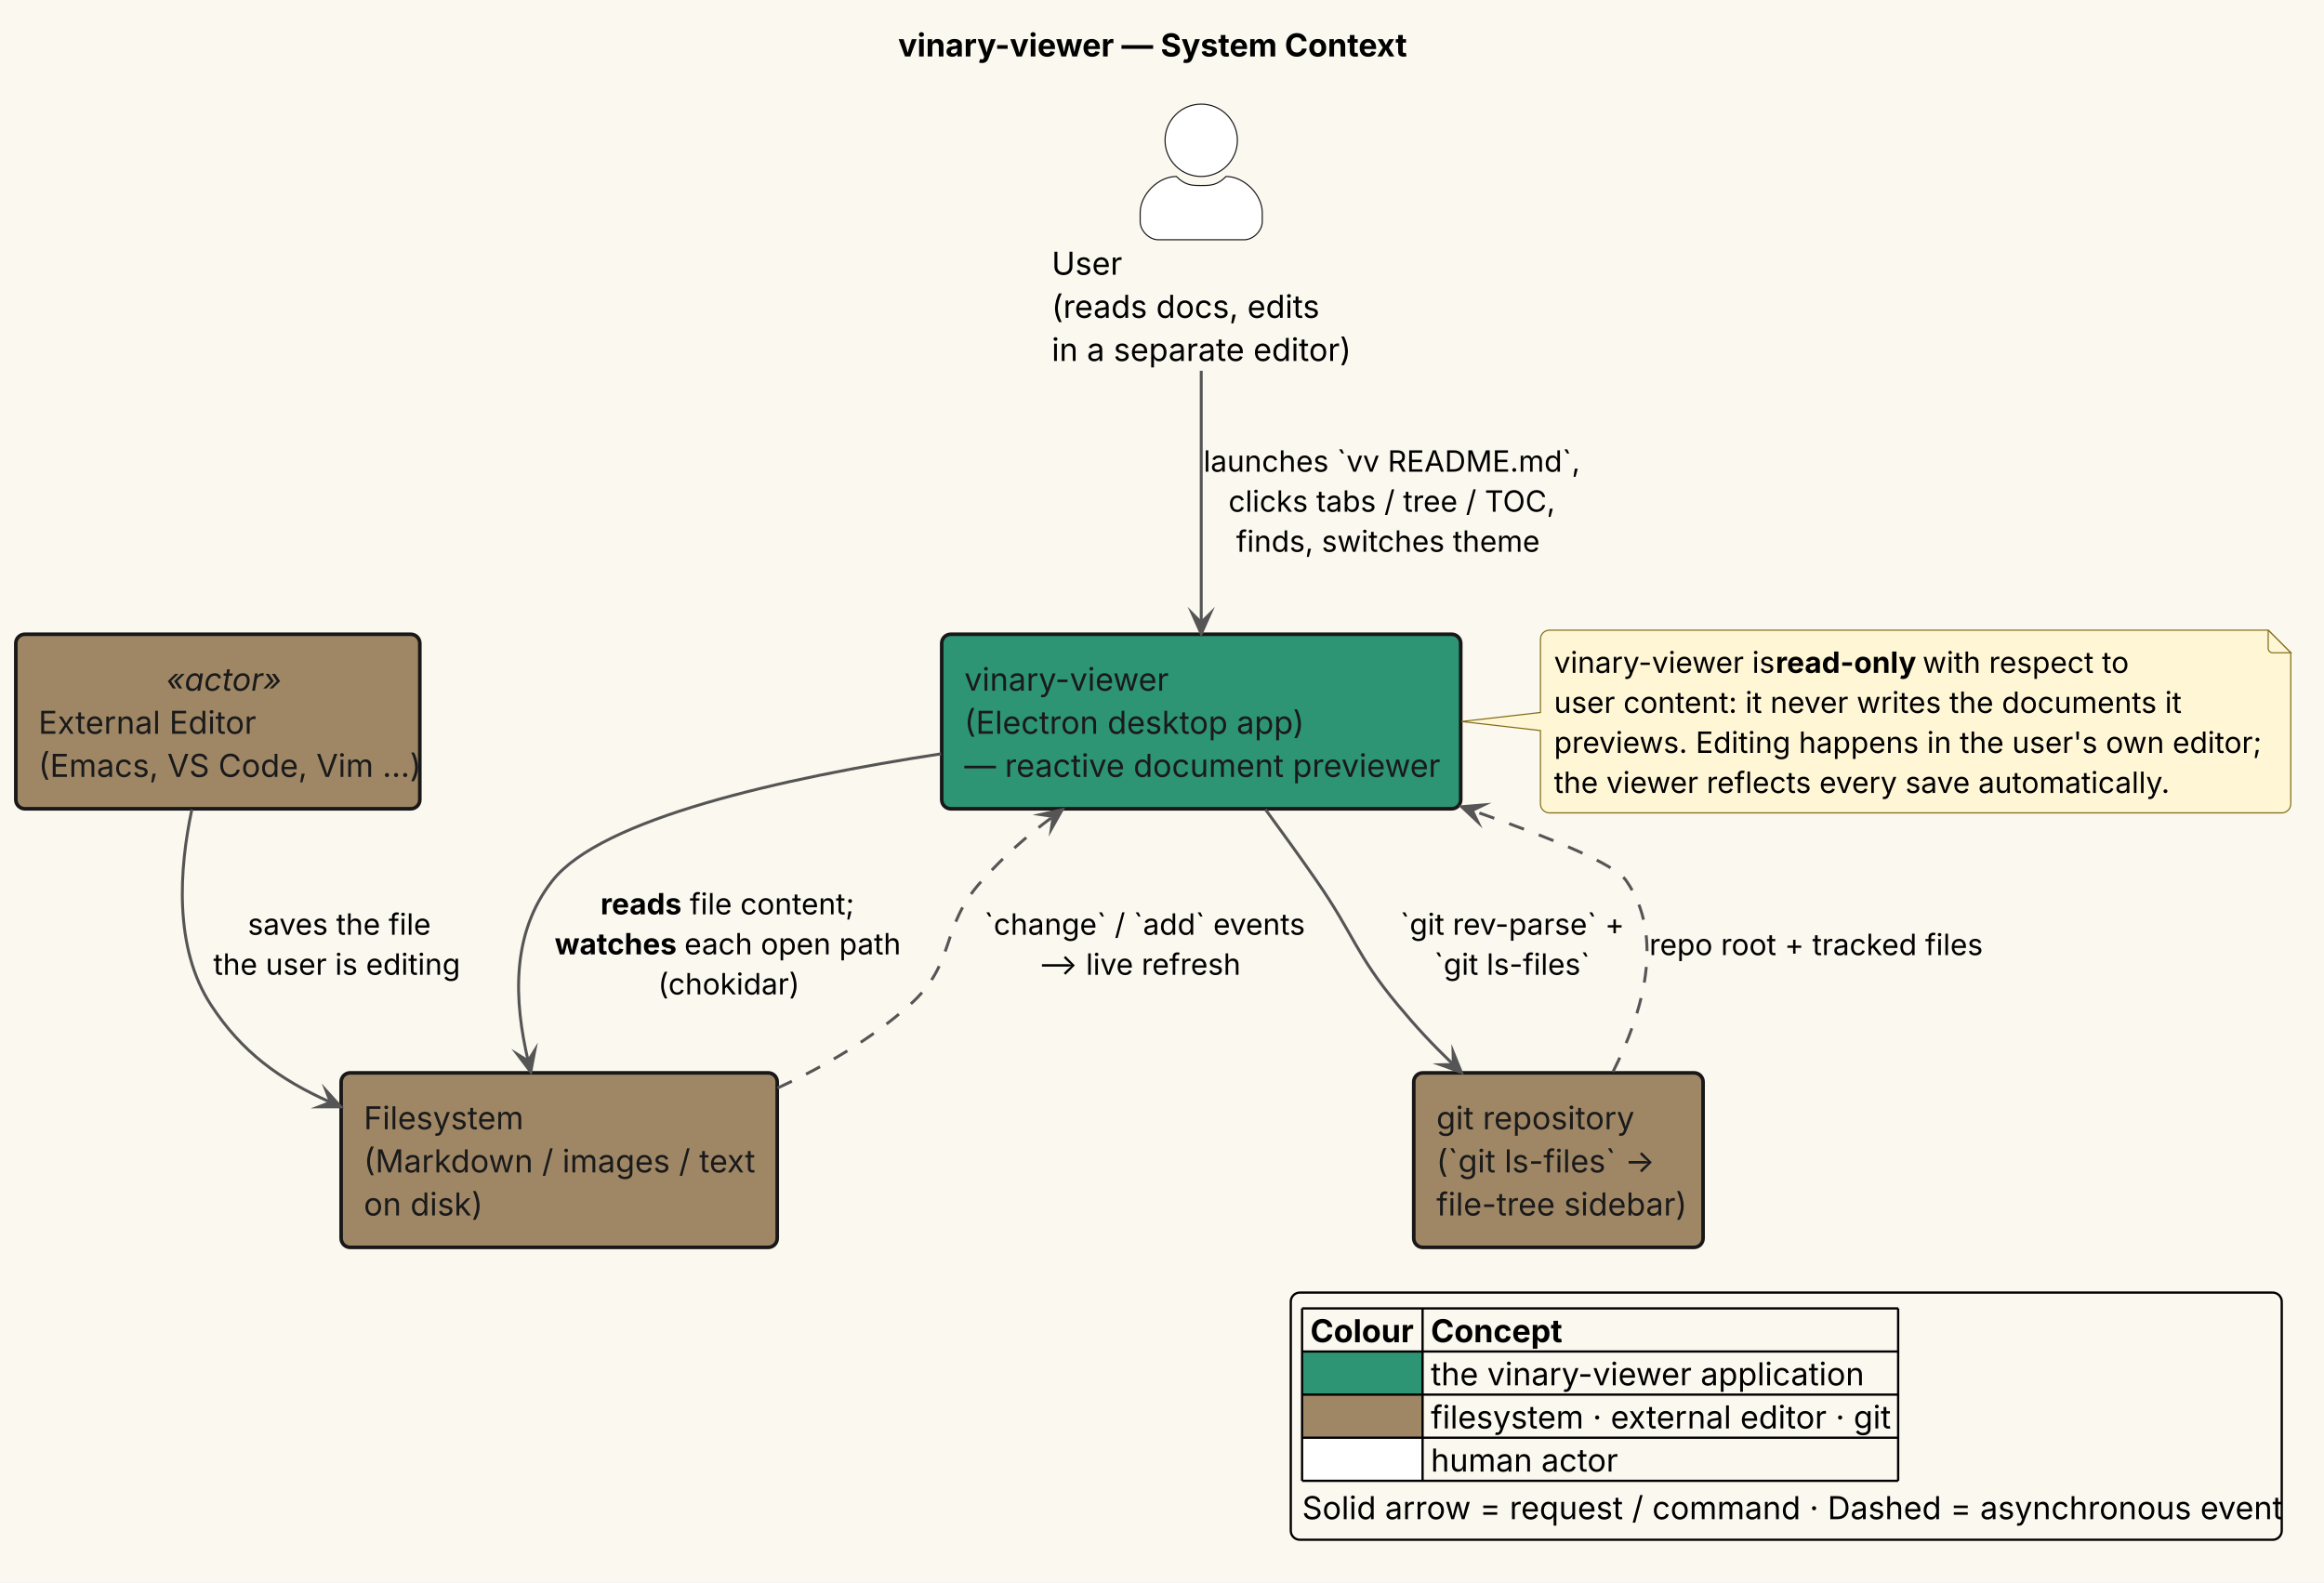
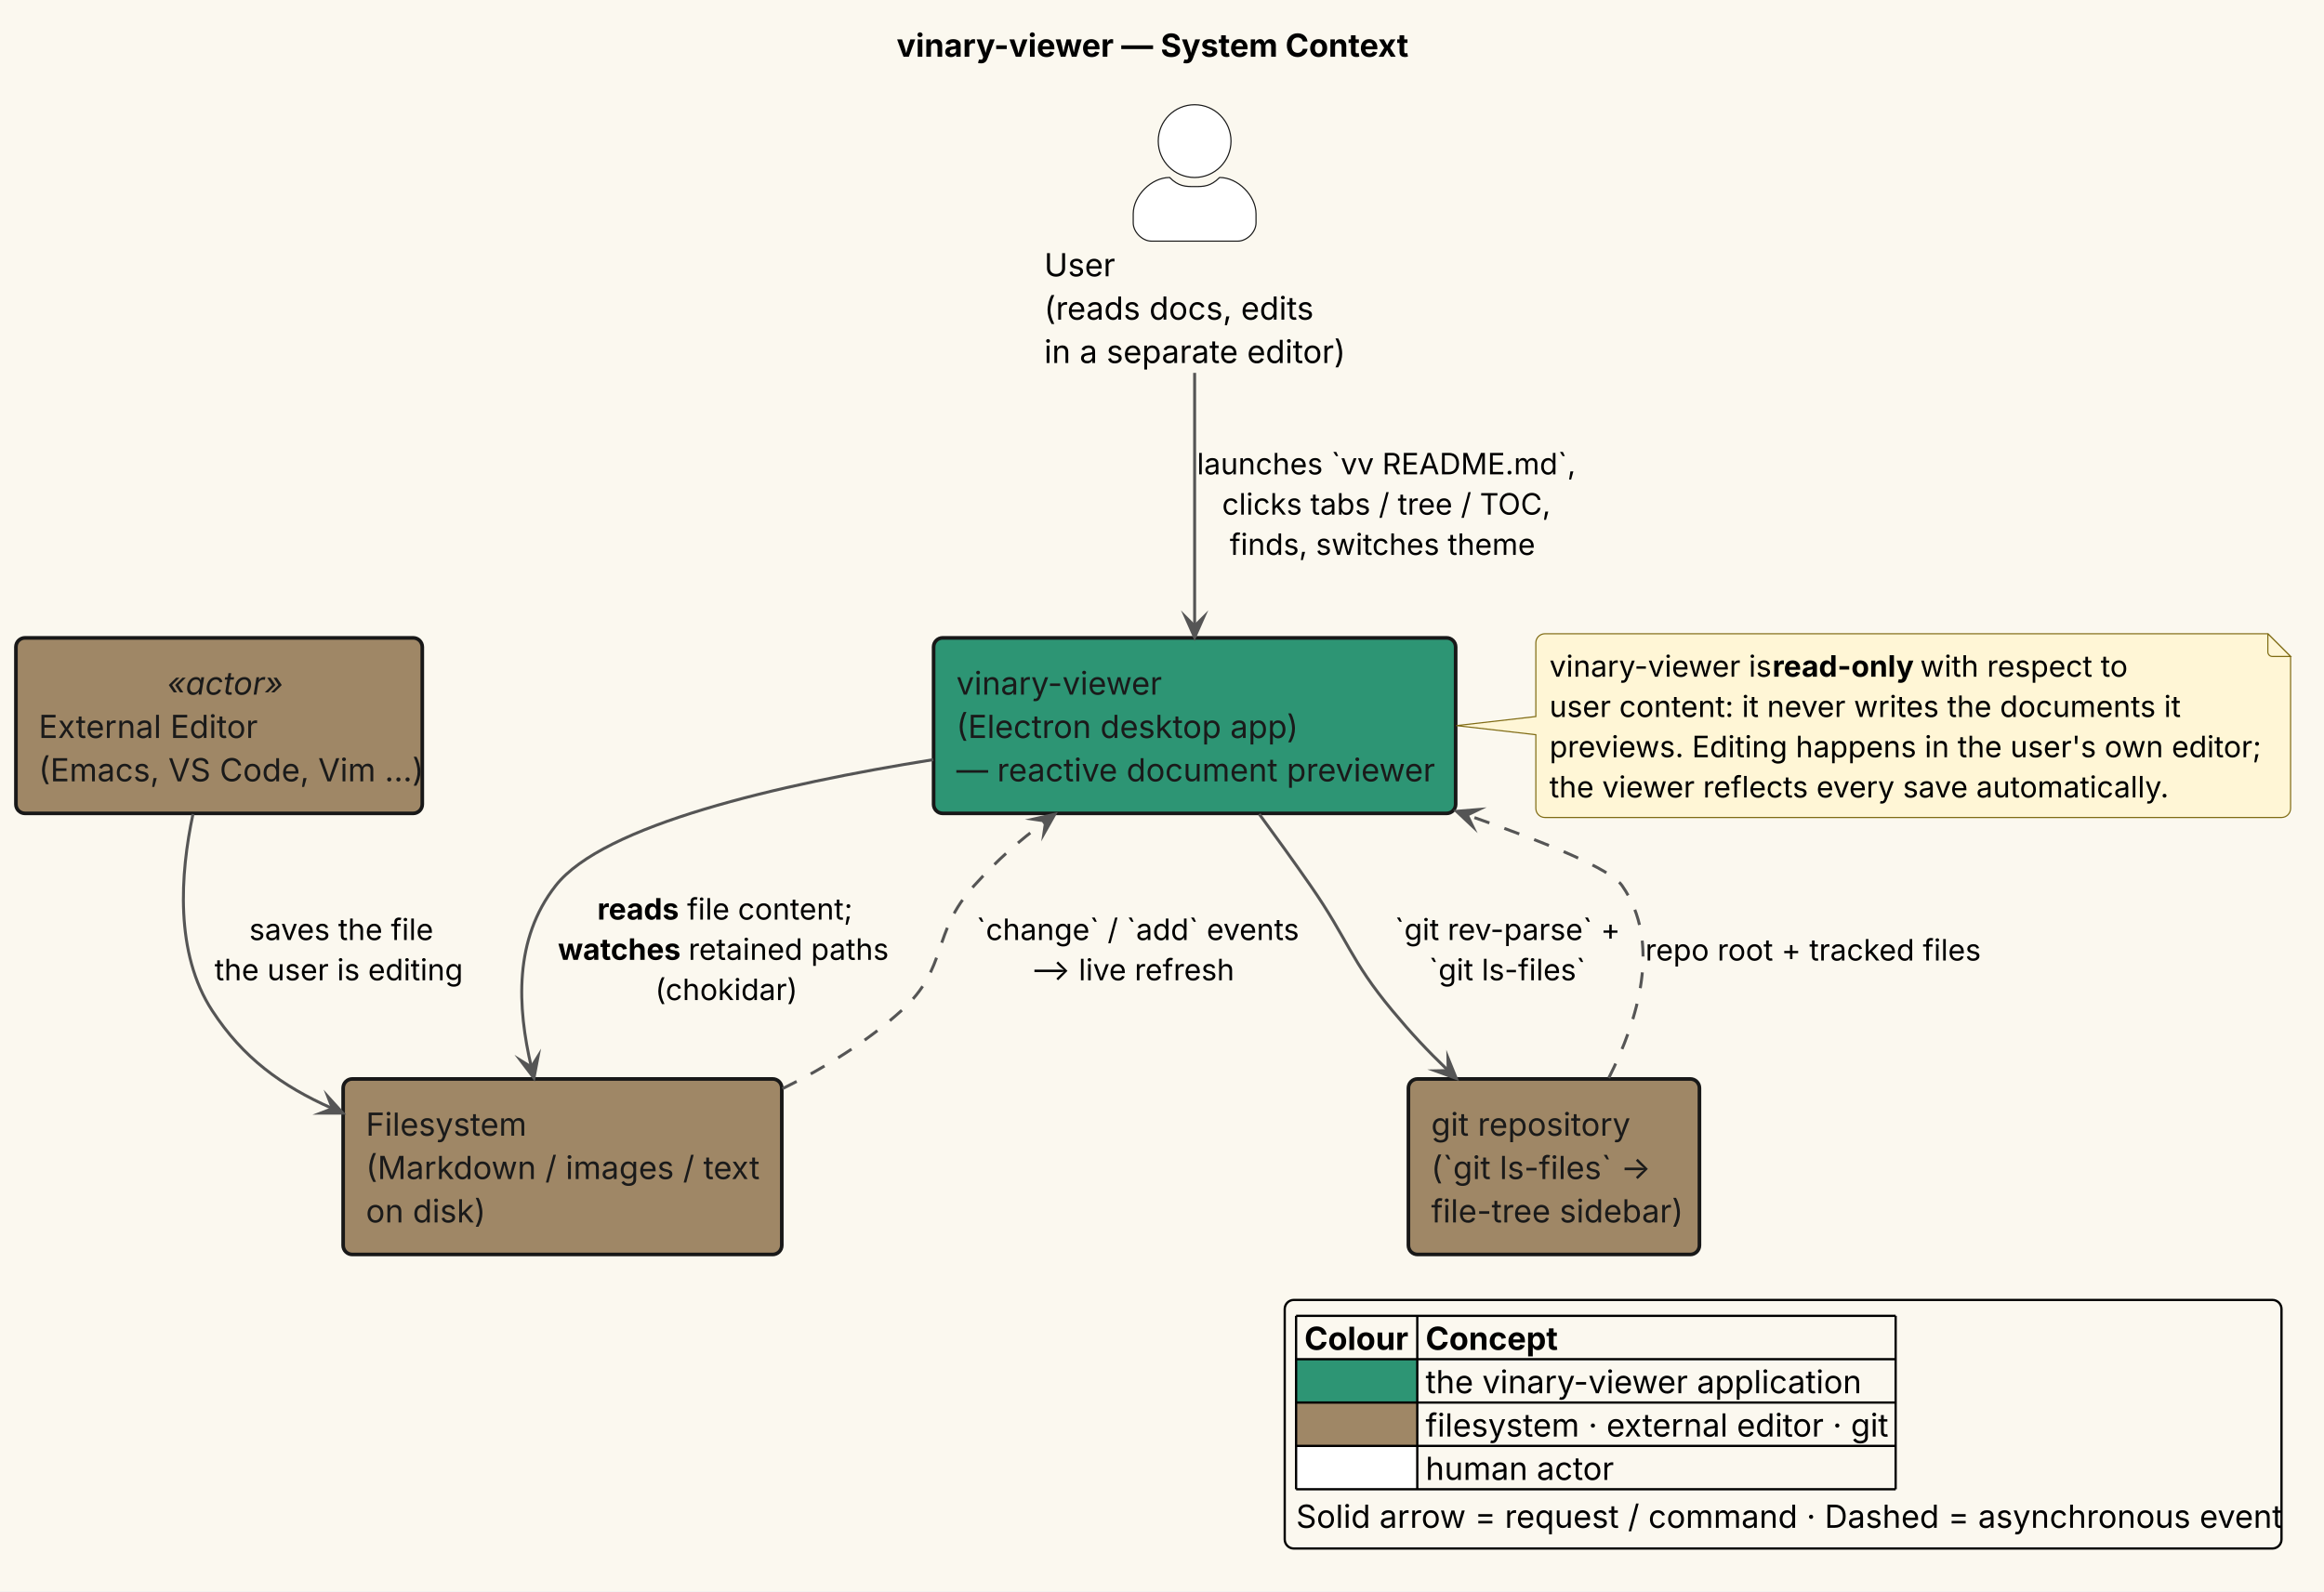
- <svg xmlns="http://www.w3.org/2000/svg" contentStyleType="text/css" data-diagram-type="DESCRIPTION" height="700px" preserveAspectRatio="none" style="width:1028px;height:700px;background:#FBF8EF;" version="1.1" viewBox="0 0 1028 700" width="1028px" zoomAndPan="magnify">
+ <svg xmlns="http://www.w3.org/2000/svg" contentStyleType="text/css" data-diagram-type="DESCRIPTION" height="700px" preserveAspectRatio="none" style="width:1022px;height:700px;background:#FBF8EF;" version="1.1" viewBox="0 0 1022 700" width="1022px" zoomAndPan="magnify">
  <defs />
  <g>
-     <rect fill="#FBF8EF" height="700" style="stroke:none;stroke-width:1;" width="1028" x="0" y="0" />
+     <rect fill="#FBF8EF" height="700" style="stroke:none;stroke-width:1;" width="1022" x="0" y="0" />
    <g class="title" data-source-line="12">
-       <text fill="#000000" font-family="'Inter, Helvetica, sans-serif'" font-size="14" font-weight="700" lengthAdjust="spacing" textLength="226.715" x="397.297" y="24.966">vinary-viewer — System Context</text>
+       <text fill="#000000" font-family="'Inter, Helvetica, sans-serif'" font-size="14" font-weight="700" lengthAdjust="spacing" textLength="226.715" x="394.297" y="24.966">vinary-viewer — System Context</text>
    </g>
    <g class="entity" data-qualified-name="App" data-source-line="22" id="ent0002">
-       <rect fill="#2D9574" height="77.204" rx="4" ry="4" style="stroke:#181818;stroke-width:1.6;" width="229.579" x="416.56" y="280.578" />
-       <text fill="#1A1A1A" font-family="'Inter, Helvetica, sans-serif'" font-size="14" lengthAdjust="spacing" textLength="87.962" x="426.56" y="305.544">vinary-viewer</text>
-       <text fill="#1A1A1A" font-family="'Inter, Helvetica, sans-serif'" font-size="14" lengthAdjust="spacing" textLength="147.545" x="426.56" y="324.612">(Electron desktop app)</text>
-       <text fill="#1A1A1A" font-family="'Inter, Helvetica, sans-serif'" font-size="14" lengthAdjust="spacing" textLength="209.579" x="426.56" y="343.68">— reactive document previewer</text>
+       <rect fill="#2D9574" height="77.204" rx="4" ry="4" style="stroke:#181818;stroke-width:1.6;" width="229.579" x="410.56" y="280.578" />
+       <text fill="#1A1A1A" font-family="'Inter, Helvetica, sans-serif'" font-size="14" lengthAdjust="spacing" textLength="87.962" x="420.56" y="305.544">vinary-viewer</text>
+       <text fill="#1A1A1A" font-family="'Inter, Helvetica, sans-serif'" font-size="14" lengthAdjust="spacing" textLength="147.545" x="420.56" y="324.612">(Electron desktop app)</text>
+       <text fill="#1A1A1A" font-family="'Inter, Helvetica, sans-serif'" font-size="14" lengthAdjust="spacing" textLength="209.579" x="420.56" y="343.68">— reactive document previewer</text>
    </g>
    <g class="entity" data-qualified-name="User" data-source-line="20" id="ent0001">
-       <ellipse cx="531.347" cy="62.068" fill="#FFFFFF" rx="16" ry="16" style="stroke:#181818;stroke-width:0.5;" />
-       <path d="M531.347,82.068 C535.347,82.068 538.347,82.068 542.347,78.068 C550.347,78.068 558.347,86.068 558.347,94.068 L558.347,98.068 C558.347,102.068 554.347,106.068 550.347,106.068 L512.347,106.068 C508.347,106.068 504.347,102.068 504.347,98.068 L504.347,94.068 C504.347,86.068 512.347,78.068 520.347,78.068 C524.347,82.068 527.347,82.068 531.347,82.068" fill="#FFFFFF" style="stroke:#181818;stroke-width:0.5;" />
-       <text fill="#000000" font-family="'Inter, Helvetica, sans-serif'" font-size="14" lengthAdjust="spacing" textLength="30.618" x="465.19" y="121.534">User</text>
-       <text fill="#000000" font-family="'Inter, Helvetica, sans-serif'" font-size="14" lengthAdjust="spacing" textLength="114.464" x="465.19" y="140.602">(reads docs, edits</text>
-       <text fill="#000000" font-family="'Inter, Helvetica, sans-serif'" font-size="14" lengthAdjust="spacing" textLength="132.314" x="465.19" y="159.67">in a separate editor)</text>
+       <ellipse cx="525.347" cy="62.068" fill="#FFFFFF" rx="16" ry="16" style="stroke:#181818;stroke-width:0.5;" />
+       <path d="M525.347,82.068 C529.347,82.068 532.347,82.068 536.347,78.068 C544.347,78.068 552.347,86.068 552.347,94.068 L552.347,98.068 C552.347,102.068 548.347,106.068 544.347,106.068 L506.347,106.068 C502.347,106.068 498.347,102.068 498.347,98.068 L498.347,94.068 C498.347,86.068 506.347,78.068 514.347,78.068 C518.347,82.068 521.347,82.068 525.347,82.068" fill="#FFFFFF" style="stroke:#181818;stroke-width:0.5;" />
+       <text fill="#000000" font-family="'Inter, Helvetica, sans-serif'" font-size="14" lengthAdjust="spacing" textLength="30.618" x="459.19" y="121.534">User</text>
+       <text fill="#000000" font-family="'Inter, Helvetica, sans-serif'" font-size="14" lengthAdjust="spacing" textLength="114.464" x="459.19" y="140.602">(reads docs, edits</text>
+       <text fill="#000000" font-family="'Inter, Helvetica, sans-serif'" font-size="14" lengthAdjust="spacing" textLength="132.314" x="459.19" y="159.67">in a separate editor)</text>
    </g>
    <g class="entity" data-qualified-name="Editor" data-source-line="25" id="ent0003">
      <rect fill="#9F8766" height="77.204" rx="4" ry="4" style="stroke:#181818;stroke-width:1.6;" width="178.703" x="7" y="280.578" />
      <text fill="#1A1A1A" font-family="'Inter, Helvetica, sans-serif'" font-size="14" font-style="italic" lengthAdjust="spacing" textLength="45.752" x="73.476" y="305.544">«actor»</text>
      <text fill="#1A1A1A" font-family="'Inter, Helvetica, sans-serif'" font-size="14" lengthAdjust="spacing" textLength="96.992" x="17" y="324.612">External Editor</text>
      <text fill="#1A1A1A" font-family="'Inter, Helvetica, sans-serif'" font-size="14" lengthAdjust="spacing" textLength="158.703" x="17" y="343.68">(Emacs, VS Code, Vim …)</text>
    </g>
    <g class="entity" data-qualified-name="FS" data-source-line="26" id="ent0004">
      <rect fill="#9F8766" height="77.204" rx="4" ry="4" style="stroke:#181818;stroke-width:1.6;" width="192.899" x="150.9" y="474.598" />
      <text fill="#1A1A1A" font-family="'Inter, Helvetica, sans-serif'" font-size="14" lengthAdjust="spacing" textLength="68.978" x="160.9" y="499.564">Filesystem</text>
      <text fill="#1A1A1A" font-family="'Inter, Helvetica, sans-serif'" font-size="14" lengthAdjust="spacing" textLength="172.899" x="160.9" y="518.632">(Markdown / images / text</text>
      <text fill="#1A1A1A" font-family="'Inter, Helvetica, sans-serif'" font-size="14" lengthAdjust="spacing" textLength="51.366" x="160.9" y="537.7">on disk)</text>
    </g>
    <g class="entity" data-qualified-name="Git" data-source-line="27" id="ent0005">
-       <rect fill="#9F8766" height="77.204" rx="4" ry="4" style="stroke:#181818;stroke-width:1.6;" width="127.982" x="625.36" y="474.598" />
-       <text fill="#1A1A1A" font-family="'Inter, Helvetica, sans-serif'" font-size="14" lengthAdjust="spacing" textLength="88.438" x="635.36" y="499.564">git repository</text>
-       <text fill="#1A1A1A" font-family="'Inter, Helvetica, sans-serif'" font-size="14" lengthAdjust="spacing" textLength="89.822" x="635.36" y="518.632">(`git ls-files` →</text>
-       <text fill="#1A1A1A" font-family="'Inter, Helvetica, sans-serif'" font-size="14" lengthAdjust="spacing" textLength="107.982" x="635.36" y="537.7">file-tree sidebar)</text>
+       <rect fill="#9F8766" height="77.204" rx="4" ry="4" style="stroke:#181818;stroke-width:1.6;" width="127.982" x="619.36" y="474.598" />
+       <text fill="#1A1A1A" font-family="'Inter, Helvetica, sans-serif'" font-size="14" lengthAdjust="spacing" textLength="88.438" x="629.36" y="499.564">git repository</text>
+       <text fill="#1A1A1A" font-family="'Inter, Helvetica, sans-serif'" font-size="14" lengthAdjust="spacing" textLength="89.822" x="629.36" y="518.632">(`git ls-files` →</text>
+       <text fill="#1A1A1A" font-family="'Inter, Helvetica, sans-serif'" font-size="14" lengthAdjust="spacing" textLength="107.982" x="629.36" y="537.7">file-tree sidebar)</text>
    </g>
    <g class="entity" data-qualified-name="GMN12" data-source-line="37" id="ent0013">
-       <path d="M681.4,282.768 L681.4,315.178 L646.46,319.178 L681.4,323.178 L681.4,355.592 A4,4 0 0 0 685.4,359.592 L1009.308,359.592 A4,4 0 0 0 1013.308,355.592 L1013.308,288.768 L1003.308,278.768 L685.4,278.768 A4,4 0 0 0 681.4,282.768" fill="#FFF6D6" style="stroke:#7F6B14;stroke-width:0.5;" />
-       <path d="M1003.308,278.768 L1003.308,286.768 A2,2 0 0 0 1005.308,288.768 L1013.308,288.768 L1003.308,278.768" fill="#FFF6D6" style="stroke:#7F6B14;stroke-width:0.5;" />
-       <text fill="#000000" font-family="'Inter, Helvetica, sans-serif'" font-size="13" lengthAdjust="spacing" textLength="94.64" x="687.4" y="297.665">vinary-viewer is</text>
-       <text fill="#000000" font-family="'Inter, Helvetica, sans-serif'" font-size="13" font-weight="700" lengthAdjust="spacing" textLength="61.607" x="785.42" y="297.665">read-only</text>
-       <text fill="#000000" font-family="'Inter, Helvetica, sans-serif'" font-size="13" lengthAdjust="spacing" textLength="90.805" x="850.407" y="297.665">with respect to</text>
-       <text fill="#000000" font-family="'Inter, Helvetica, sans-serif'" font-size="13" lengthAdjust="spacing" textLength="277.589" x="687.4" y="315.371">user content: it never writes the documents it</text>
-       <text fill="#000000" font-family="'Inter, Helvetica, sans-serif'" font-size="13" lengthAdjust="spacing" textLength="310.908" x="687.4" y="333.077">previews. Editing happens in the user's own editor;</text>
-       <text fill="#000000" font-family="'Inter, Helvetica, sans-serif'" font-size="13" lengthAdjust="spacing" textLength="268.645" x="687.4" y="350.783">the viewer reflects every save automatically.</text>
+       <path d="M675.4,282.768 L675.4,315.178 L640.46,319.178 L675.4,323.178 L675.4,355.592 A4,4 0 0 0 679.4,359.592 L1003.308,359.592 A4,4 0 0 0 1007.308,355.592 L1007.308,288.768 L997.308,278.768 L679.4,278.768 A4,4 0 0 0 675.4,282.768" fill="#FFF6D6" style="stroke:#7F6B14;stroke-width:0.5;" />
+       <path d="M997.308,278.768 L997.308,286.768 A2,2 0 0 0 999.308,288.768 L1007.308,288.768 L997.308,278.768" fill="#FFF6D6" style="stroke:#7F6B14;stroke-width:0.5;" />
+       <text fill="#000000" font-family="'Inter, Helvetica, sans-serif'" font-size="13" lengthAdjust="spacing" textLength="94.64" x="681.4" y="297.665">vinary-viewer is</text>
+       <text fill="#000000" font-family="'Inter, Helvetica, sans-serif'" font-size="13" font-weight="700" lengthAdjust="spacing" textLength="61.607" x="779.42" y="297.665">read-only</text>
+       <text fill="#000000" font-family="'Inter, Helvetica, sans-serif'" font-size="13" lengthAdjust="spacing" textLength="90.805" x="844.407" y="297.665">with respect to</text>
+       <text fill="#000000" font-family="'Inter, Helvetica, sans-serif'" font-size="13" lengthAdjust="spacing" textLength="277.589" x="681.4" y="315.371">user content: it never writes the documents it</text>
+       <text fill="#000000" font-family="'Inter, Helvetica, sans-serif'" font-size="13" lengthAdjust="spacing" textLength="310.908" x="681.4" y="333.077">previews. Editing happens in the user's own editor;</text>
+       <text fill="#000000" font-family="'Inter, Helvetica, sans-serif'" font-size="13" lengthAdjust="spacing" textLength="268.645" x="681.4" y="350.783">the viewer reflects every save automatically.</text>
    </g>
    <g class="link" data-entity-1="ent0001" data-entity-2="ent0002" data-link-type="dependency" data-source-line="29" id="lnk6">
-       <path d="M531.35,164.018 C531.35,201.128 531.35,243.098 531.35,275.378" fill="none" id="User-to-App" style="stroke:#555555;stroke-width:1.3;" />
-       <polygon fill="#555555" points="531.35,280.378,535.35,271.378,531.35,275.378,527.35,271.378,531.35,280.378" style="stroke:#555555;stroke-width:1.3;stroke-linejoin:miter;stroke-miterlimit:10;" />
-       <text fill="#000000" font-family="'Inter, Helvetica, sans-serif'" font-size="13" lengthAdjust="spacing" textLength="161.07" x="532.35" y="208.665">launches `vv README.md`,</text>
-       <text fill="#000000" font-family="'Inter, Helvetica, sans-serif'" font-size="13" lengthAdjust="spacing" textLength="138.944" x="543.413" y="226.371">clicks tabs / tree / TOC,</text>
-       <text fill="#000000" font-family="'Inter, Helvetica, sans-serif'" font-size="13" lengthAdjust="spacing" textLength="132.197" x="546.787" y="244.077">finds, switches theme</text>
+       <path d="M525.35,164.018 C525.35,201.128 525.35,243.098 525.35,275.378" fill="none" id="User-to-App" style="stroke:#555555;stroke-width:1.3;" />
+       <polygon fill="#555555" points="525.35,280.378,529.35,271.378,525.35,275.378,521.35,271.378,525.35,280.378" style="stroke:#555555;stroke-width:1.3;stroke-linejoin:miter;stroke-miterlimit:10;" />
+       <text fill="#000000" font-family="'Inter, Helvetica, sans-serif'" font-size="13" lengthAdjust="spacing" textLength="161.07" x="526.35" y="208.665">launches `vv README.md`,</text>
+       <text fill="#000000" font-family="'Inter, Helvetica, sans-serif'" font-size="13" lengthAdjust="spacing" textLength="138.944" x="537.413" y="226.371">clicks tabs / tree / TOC,</text>
+       <text fill="#000000" font-family="'Inter, Helvetica, sans-serif'" font-size="13" lengthAdjust="spacing" textLength="132.197" x="540.787" y="244.077">finds, switches theme</text>
    </g>
    <g class="link" data-entity-1="ent0003" data-entity-2="ent0004" data-link-type="dependency" data-source-line="30" id="lnk7">
      <path d="M84.87,358.068 C79.26,384.438 76.81,419.268 93.35,444.598 C106.84,465.248 123.639,477.613 146.209,487.613" fill="none" id="Editor-to-FS" style="stroke:#555555;stroke-width:1.3;" />
      <polygon fill="#555555" points="150.78,489.638,144.172,482.335,146.209,487.613,140.931,489.649,150.78,489.638" style="stroke:#555555;stroke-width:1.3;stroke-linejoin:miter;stroke-miterlimit:10;" />
      <text fill="#000000" font-family="'Inter, Helvetica, sans-serif'" font-size="13" lengthAdjust="spacing" textLength="79.014" x="109.593" y="413.495">saves the file</text>
      <text fill="#000000" font-family="'Inter, Helvetica, sans-serif'" font-size="13" lengthAdjust="spacing" textLength="109.499" x="94.35" y="431.201">the user is editing</text>
    </g>
    <g class="link" data-entity-1="ent0002" data-entity-2="ent0004" data-link-type="dependency" data-source-line="31" id="lnk8">
-       <path d="M416.27,333.468 C346.15,344.188 265.99,362.098 244.35,389.598 C225.85,413.098 227.418,442.87 233.628,469.33" fill="none" id="App-to-FS" style="stroke:#555555;stroke-width:1.3;" />
-       <polygon fill="#555555" points="234.77,474.198,236.608,464.522,233.628,469.33,228.819,466.35,234.77,474.198" style="stroke:#555555;stroke-width:1.3;stroke-linejoin:miter;stroke-miterlimit:10;" />
-       <text fill="#000000" font-family="'Inter, Helvetica, sans-serif'" font-size="13" font-weight="700" lengthAdjust="spacing" textLength="36.101" x="265.617" y="404.495">reads</text>
-       <text fill="#000000" font-family="'Inter, Helvetica, sans-serif'" font-size="13" lengthAdjust="spacing" textLength="72.267" x="305.098" y="404.495">file content;</text>
+       <path d="M410.38,334.148 C342.26,345.048 265.26,362.888 244.35,389.598 C225.91,413.148 227.469,442.91 233.669,469.36" fill="none" id="App-to-FS" style="stroke:#555555;stroke-width:1.3;" />
+       <polygon fill="#555555" points="234.81,474.228,236.65,464.553,233.669,469.36,228.862,466.378,234.81,474.228" style="stroke:#555555;stroke-width:1.3;stroke-linejoin:miter;stroke-miterlimit:10;" />
+       <text fill="#000000" font-family="'Inter, Helvetica, sans-serif'" font-size="13" font-weight="700" lengthAdjust="spacing" textLength="36.101" x="262.679" y="404.495">reads</text>
+       <text fill="#000000" font-family="'Inter, Helvetica, sans-serif'" font-size="13" lengthAdjust="spacing" textLength="72.267" x="302.16" y="404.495">file content;</text>
      <text fill="#000000" font-family="'Inter, Helvetica, sans-serif'" font-size="13" font-weight="700" lengthAdjust="spacing" textLength="54.002" x="245.35" y="422.201">watches</text>
-       <text fill="#000000" font-family="'Inter, Helvetica, sans-serif'" font-size="13" lengthAdjust="spacing" textLength="94.9" x="302.732" y="422.201">each open path</text>
-       <text fill="#000000" font-family="'Inter, Helvetica, sans-serif'" font-size="13" lengthAdjust="spacing" textLength="60.892" x="291.045" y="439.907">(chokidar)</text>
+       <text fill="#000000" font-family="'Inter, Helvetica, sans-serif'" font-size="13" lengthAdjust="spacing" textLength="89.024" x="302.732" y="422.201">retained paths</text>
+       <text fill="#000000" font-family="'Inter, Helvetica, sans-serif'" font-size="13" lengthAdjust="spacing" textLength="60.892" x="288.107" y="439.907">(chokidar)</text>
    </g>
    <g class="link" data-entity-1="ent0004" data-entity-2="ent0002" data-link-type="dependency" data-source-line="32" id="lnk9">
-       <path d="M343.96,481.318 C364.72,471.738 385.47,459.628 402.35,444.598 C423.47,425.788 415.32,410.508 434.35,389.598 C444.73,378.188 453.279,370.523 465.858,361.163" fill="none" id="FS-to-App" style="stroke:#555555;stroke-width:1.3;stroke-dasharray:7,7;" />
-       <polygon fill="#555555" points="469.87,358.178,460.262,360.341,465.858,361.163,465.037,366.76,469.87,358.178" style="stroke:#555555;stroke-width:1.3;stroke-linejoin:miter;stroke-miterlimit:10;" />
-       <text fill="#000000" font-family="'Inter, Helvetica, sans-serif'" font-size="13" lengthAdjust="spacing" textLength="138.021" x="435.35" y="413.495">`change` / `add` events</text>
-       <text fill="#000000" font-family="'Inter, Helvetica, sans-serif'" font-size="13" lengthAdjust="spacing" textLength="90.176" x="459.273" y="431.201">⟶ live refresh</text>
+       <path d="M344.11,478.878 C362.75,469.658 381.18,458.308 396.35,444.598 C417.33,425.628 409.32,410.508 428.35,389.598 C438.73,378.188 447.279,370.523 459.858,361.163" fill="none" id="FS-to-App" style="stroke:#555555;stroke-width:1.3;stroke-dasharray:7,7;" />
+       <polygon fill="#555555" points="463.87,358.178,454.262,360.341,459.858,361.163,459.037,366.76,463.87,358.178" style="stroke:#555555;stroke-width:1.3;stroke-linejoin:miter;stroke-miterlimit:10;" />
+       <text fill="#000000" font-family="'Inter, Helvetica, sans-serif'" font-size="13" lengthAdjust="spacing" textLength="138.021" x="429.35" y="413.495">`change` / `add` events</text>
+       <text fill="#000000" font-family="'Inter, Helvetica, sans-serif'" font-size="13" lengthAdjust="spacing" textLength="90.176" x="453.273" y="431.201">⟶ live refresh</text>
    </g>
    <g class="link" data-entity-1="ent0002" data-entity-2="ent0005" data-link-type="dependency" data-source-line="33" id="lnk10">
-       <path d="M559.78,358.098 C567.24,368.258 575.19,379.278 582.35,389.598 C599.01,413.598 599.65,422.148 618.35,444.598 C626.85,454.788 633.162,461.576 642.842,470.916" fill="none" id="App-to-Git" style="stroke:#555555;stroke-width:1.3;" />
-       <polygon fill="#555555" points="646.44,474.388,642.741,465.26,642.842,470.916,637.186,471.017,646.44,474.388" style="stroke:#555555;stroke-width:1.3;stroke-linejoin:miter;stroke-miterlimit:10;" />
-       <text fill="#000000" font-family="'Inter, Helvetica, sans-serif'" font-size="13" lengthAdjust="spacing" textLength="95.251" x="619.35" y="413.495">`git rev-parse` +</text>
-       <text fill="#000000" font-family="'Inter, Helvetica, sans-serif'" font-size="13" lengthAdjust="spacing" textLength="65.234" x="634.359" y="431.201">`git ls-files`</text>
+       <path d="M553.78,358.098 C561.24,368.258 569.19,379.278 576.35,389.598 C593.01,413.598 593.65,422.148 612.35,444.598 C620.85,454.788 627.162,461.576 636.842,470.916" fill="none" id="App-to-Git" style="stroke:#555555;stroke-width:1.3;" />
+       <polygon fill="#555555" points="640.44,474.388,636.741,465.26,636.842,470.916,631.186,471.017,640.44,474.388" style="stroke:#555555;stroke-width:1.3;stroke-linejoin:miter;stroke-miterlimit:10;" />
+       <text fill="#000000" font-family="'Inter, Helvetica, sans-serif'" font-size="13" lengthAdjust="spacing" textLength="95.251" x="613.35" y="413.495">`git rev-parse` +</text>
+       <text fill="#000000" font-family="'Inter, Helvetica, sans-serif'" font-size="13" lengthAdjust="spacing" textLength="65.234" x="628.359" y="431.201">`git ls-files`</text>
    </g>
    <g class="link" data-entity-1="ent0005" data-entity-2="ent0002" data-link-type="dependency" data-source-line="34" id="lnk11">
-       <path d="M713.48,474.158 C726.5,448.338 736.7,414.498 719.35,389.598 C714.21,382.208 687.21,371.099 651.25,358.519" fill="none" id="Git-to-App" style="stroke:#555555;stroke-width:1.3;stroke-dasharray:7,7;" />
-       <polygon fill="#555555" points="646.53,356.868,653.704,363.615,651.25,358.519,656.346,356.064,646.53,356.868" style="stroke:#555555;stroke-width:1.3;stroke-linejoin:miter;stroke-miterlimit:10;" />
-       <text fill="#000000" font-family="'Inter, Helvetica, sans-serif'" font-size="13" lengthAdjust="spacing" textLength="145.912" x="729.55" y="422.495">repo root + tracked files</text>
+       <path d="M707.48,474.158 C720.5,448.338 730.7,414.498 713.35,389.598 C708.21,382.208 681.21,371.099 645.25,358.519" fill="none" id="Git-to-App" style="stroke:#555555;stroke-width:1.3;stroke-dasharray:7,7;" />
+       <polygon fill="#555555" points="640.53,356.868,647.704,363.615,645.25,358.519,650.346,356.064,640.53,356.868" style="stroke:#555555;stroke-width:1.3;stroke-linejoin:miter;stroke-miterlimit:10;" />
+       <text fill="#000000" font-family="'Inter, Helvetica, sans-serif'" font-size="13" lengthAdjust="spacing" textLength="145.912" x="723.55" y="422.495">repo root + tracked files</text>
    </g>
    <g class="legend" data-source-line="43">
-       <rect fill="none" height="109.34" rx="4" ry="4" style="stroke:#000000;stroke-width:1;" width="438.342" x="570.966" y="571.802" />
-       <text fill="#000000" font-family="'Inter, Helvetica, sans-serif'" font-size="14" font-weight="700" lengthAdjust="spacing" textLength="46.018" x="579.606" y="593.768">Colour</text>
-       <text fill="#000000" font-family="'Inter, Helvetica, sans-serif'" font-size="14" font-weight="700" lengthAdjust="spacing" textLength="57.344" x="632.904" y="593.768">Concept</text>
-       <rect fill="#2D9574" height="19.068" style="stroke:none;stroke-width:1;" width="53.298" x="575.966" y="597.87" />
-       <text fill="#000000" font-family="'Inter, Helvetica, sans-serif'" font-size="14" lengthAdjust="spacing" textLength="3.64" x="575.966" y="612.836"> </text>
-       <text fill="#000000" font-family="'Inter, Helvetica, sans-serif'" font-size="14" lengthAdjust="spacing" textLength="189.503" x="632.904" y="612.836">the vinary-viewer application</text>
-       <rect fill="#9F8766" height="19.068" style="stroke:none;stroke-width:1;" width="53.298" x="575.966" y="616.938" />
-       <text fill="#000000" font-family="'Inter, Helvetica, sans-serif'" font-size="14" lengthAdjust="spacing" textLength="3.64" x="575.966" y="631.903"> </text>
-       <text fill="#000000" font-family="'Inter, Helvetica, sans-serif'" font-size="14" lengthAdjust="spacing" textLength="203.083" x="632.904" y="631.903">filesystem · external editor · git</text>
-       <rect fill="#FFFFFF" height="19.068" style="stroke:none;stroke-width:1;" width="53.298" x="575.966" y="636.005" />
-       <text fill="#000000" font-family="'Inter, Helvetica, sans-serif'" font-size="14" lengthAdjust="spacing" textLength="3.64" x="575.966" y="650.971"> </text>
-       <text fill="#000000" font-family="'Inter, Helvetica, sans-serif'" font-size="14" lengthAdjust="spacing" textLength="84.42" x="632.904" y="650.971">human actor</text>
-       <line style="stroke:#000000;stroke-width:1;" x1="575.966" x2="839.627" y1="578.802" y2="578.802" />
-       <line style="stroke:#000000;stroke-width:1;" x1="575.966" x2="839.627" y1="597.87" y2="597.87" />
-       <line style="stroke:#000000;stroke-width:1;" x1="575.966" x2="839.627" y1="616.938" y2="616.938" />
-       <line style="stroke:#000000;stroke-width:1;" x1="575.966" x2="839.627" y1="636.005" y2="636.005" />
-       <line style="stroke:#000000;stroke-width:1;" x1="575.966" x2="839.627" y1="655.073" y2="655.073" />
-       <line style="stroke:#000000;stroke-width:1;" x1="575.966" x2="575.966" y1="578.802" y2="655.073" />
-       <line style="stroke:#000000;stroke-width:1;" x1="629.264" x2="629.264" y1="578.802" y2="655.073" />
-       <line style="stroke:#000000;stroke-width:1;" x1="839.627" x2="839.627" y1="578.802" y2="655.073" />
-       <text fill="#000000" font-family="'Inter, Helvetica, sans-serif'" font-size="14" lengthAdjust="spacing" textLength="428.342" x="575.966" y="672.039">Solid arrow = request / command · Dashed = asynchronous event</text>
+       <rect fill="none" height="109.34" rx="4" ry="4" style="stroke:#000000;stroke-width:1;" width="438.342" x="564.966" y="571.802" />
+       <text fill="#000000" font-family="'Inter, Helvetica, sans-serif'" font-size="14" font-weight="700" lengthAdjust="spacing" textLength="46.018" x="573.606" y="593.768">Colour</text>
+       <text fill="#000000" font-family="'Inter, Helvetica, sans-serif'" font-size="14" font-weight="700" lengthAdjust="spacing" textLength="57.344" x="626.904" y="593.768">Concept</text>
+       <rect fill="#2D9574" height="19.068" style="stroke:none;stroke-width:1;" width="53.298" x="569.966" y="597.87" />
+       <text fill="#000000" font-family="'Inter, Helvetica, sans-serif'" font-size="14" lengthAdjust="spacing" textLength="3.64" x="569.966" y="612.836"> </text>
+       <text fill="#000000" font-family="'Inter, Helvetica, sans-serif'" font-size="14" lengthAdjust="spacing" textLength="189.503" x="626.904" y="612.836">the vinary-viewer application</text>
+       <rect fill="#9F8766" height="19.068" style="stroke:none;stroke-width:1;" width="53.298" x="569.966" y="616.938" />
+       <text fill="#000000" font-family="'Inter, Helvetica, sans-serif'" font-size="14" lengthAdjust="spacing" textLength="3.64" x="569.966" y="631.903"> </text>
+       <text fill="#000000" font-family="'Inter, Helvetica, sans-serif'" font-size="14" lengthAdjust="spacing" textLength="203.083" x="626.904" y="631.903">filesystem · external editor · git</text>
+       <rect fill="#FFFFFF" height="19.068" style="stroke:none;stroke-width:1;" width="53.298" x="569.966" y="636.005" />
+       <text fill="#000000" font-family="'Inter, Helvetica, sans-serif'" font-size="14" lengthAdjust="spacing" textLength="3.64" x="569.966" y="650.971"> </text>
+       <text fill="#000000" font-family="'Inter, Helvetica, sans-serif'" font-size="14" lengthAdjust="spacing" textLength="84.42" x="626.904" y="650.971">human actor</text>
+       <line style="stroke:#000000;stroke-width:1;" x1="569.966" x2="833.627" y1="578.802" y2="578.802" />
+       <line style="stroke:#000000;stroke-width:1;" x1="569.966" x2="833.627" y1="597.87" y2="597.87" />
+       <line style="stroke:#000000;stroke-width:1;" x1="569.966" x2="833.627" y1="616.938" y2="616.938" />
+       <line style="stroke:#000000;stroke-width:1;" x1="569.966" x2="833.627" y1="636.005" y2="636.005" />
+       <line style="stroke:#000000;stroke-width:1;" x1="569.966" x2="833.627" y1="655.073" y2="655.073" />
+       <line style="stroke:#000000;stroke-width:1;" x1="569.966" x2="569.966" y1="578.802" y2="655.073" />
+       <line style="stroke:#000000;stroke-width:1;" x1="623.264" x2="623.264" y1="578.802" y2="655.073" />
+       <line style="stroke:#000000;stroke-width:1;" x1="833.627" x2="833.627" y1="578.802" y2="655.073" />
+       <text fill="#000000" font-family="'Inter, Helvetica, sans-serif'" font-size="14" lengthAdjust="spacing" textLength="428.342" x="569.966" y="672.039">Solid arrow = request / command · Dashed = asynchronous event</text>
    </g>
  </g>
</svg>
